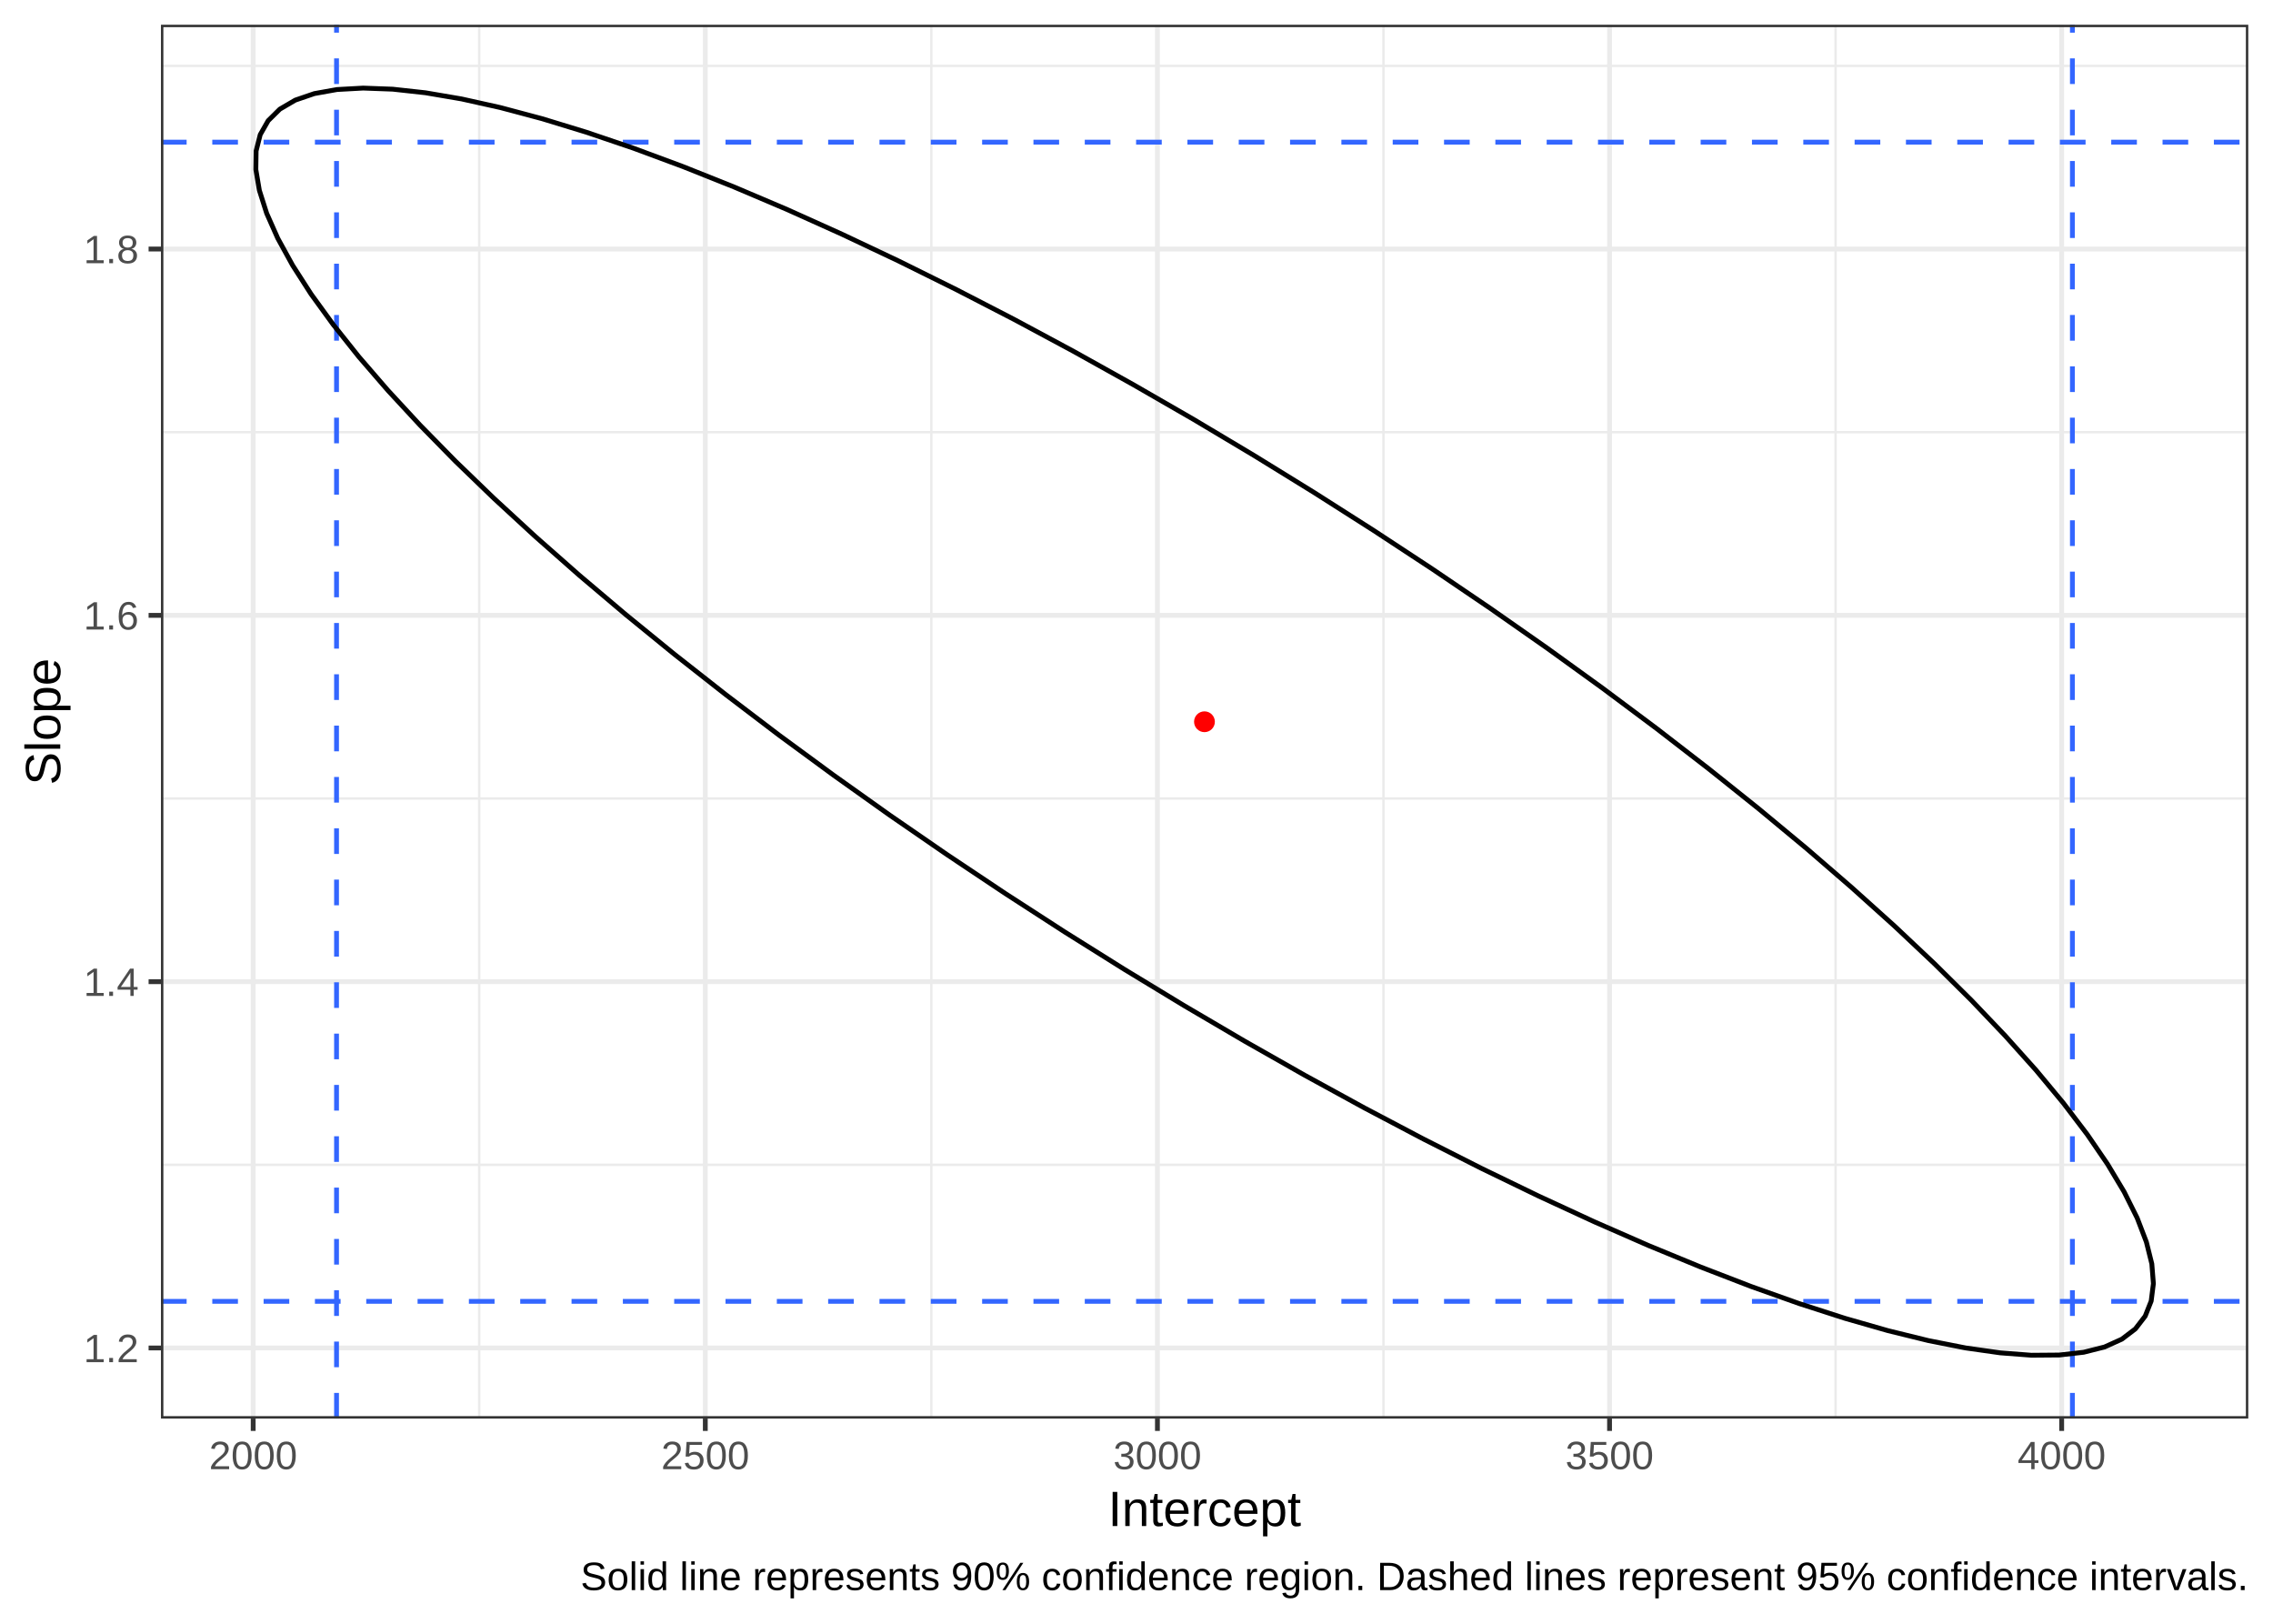
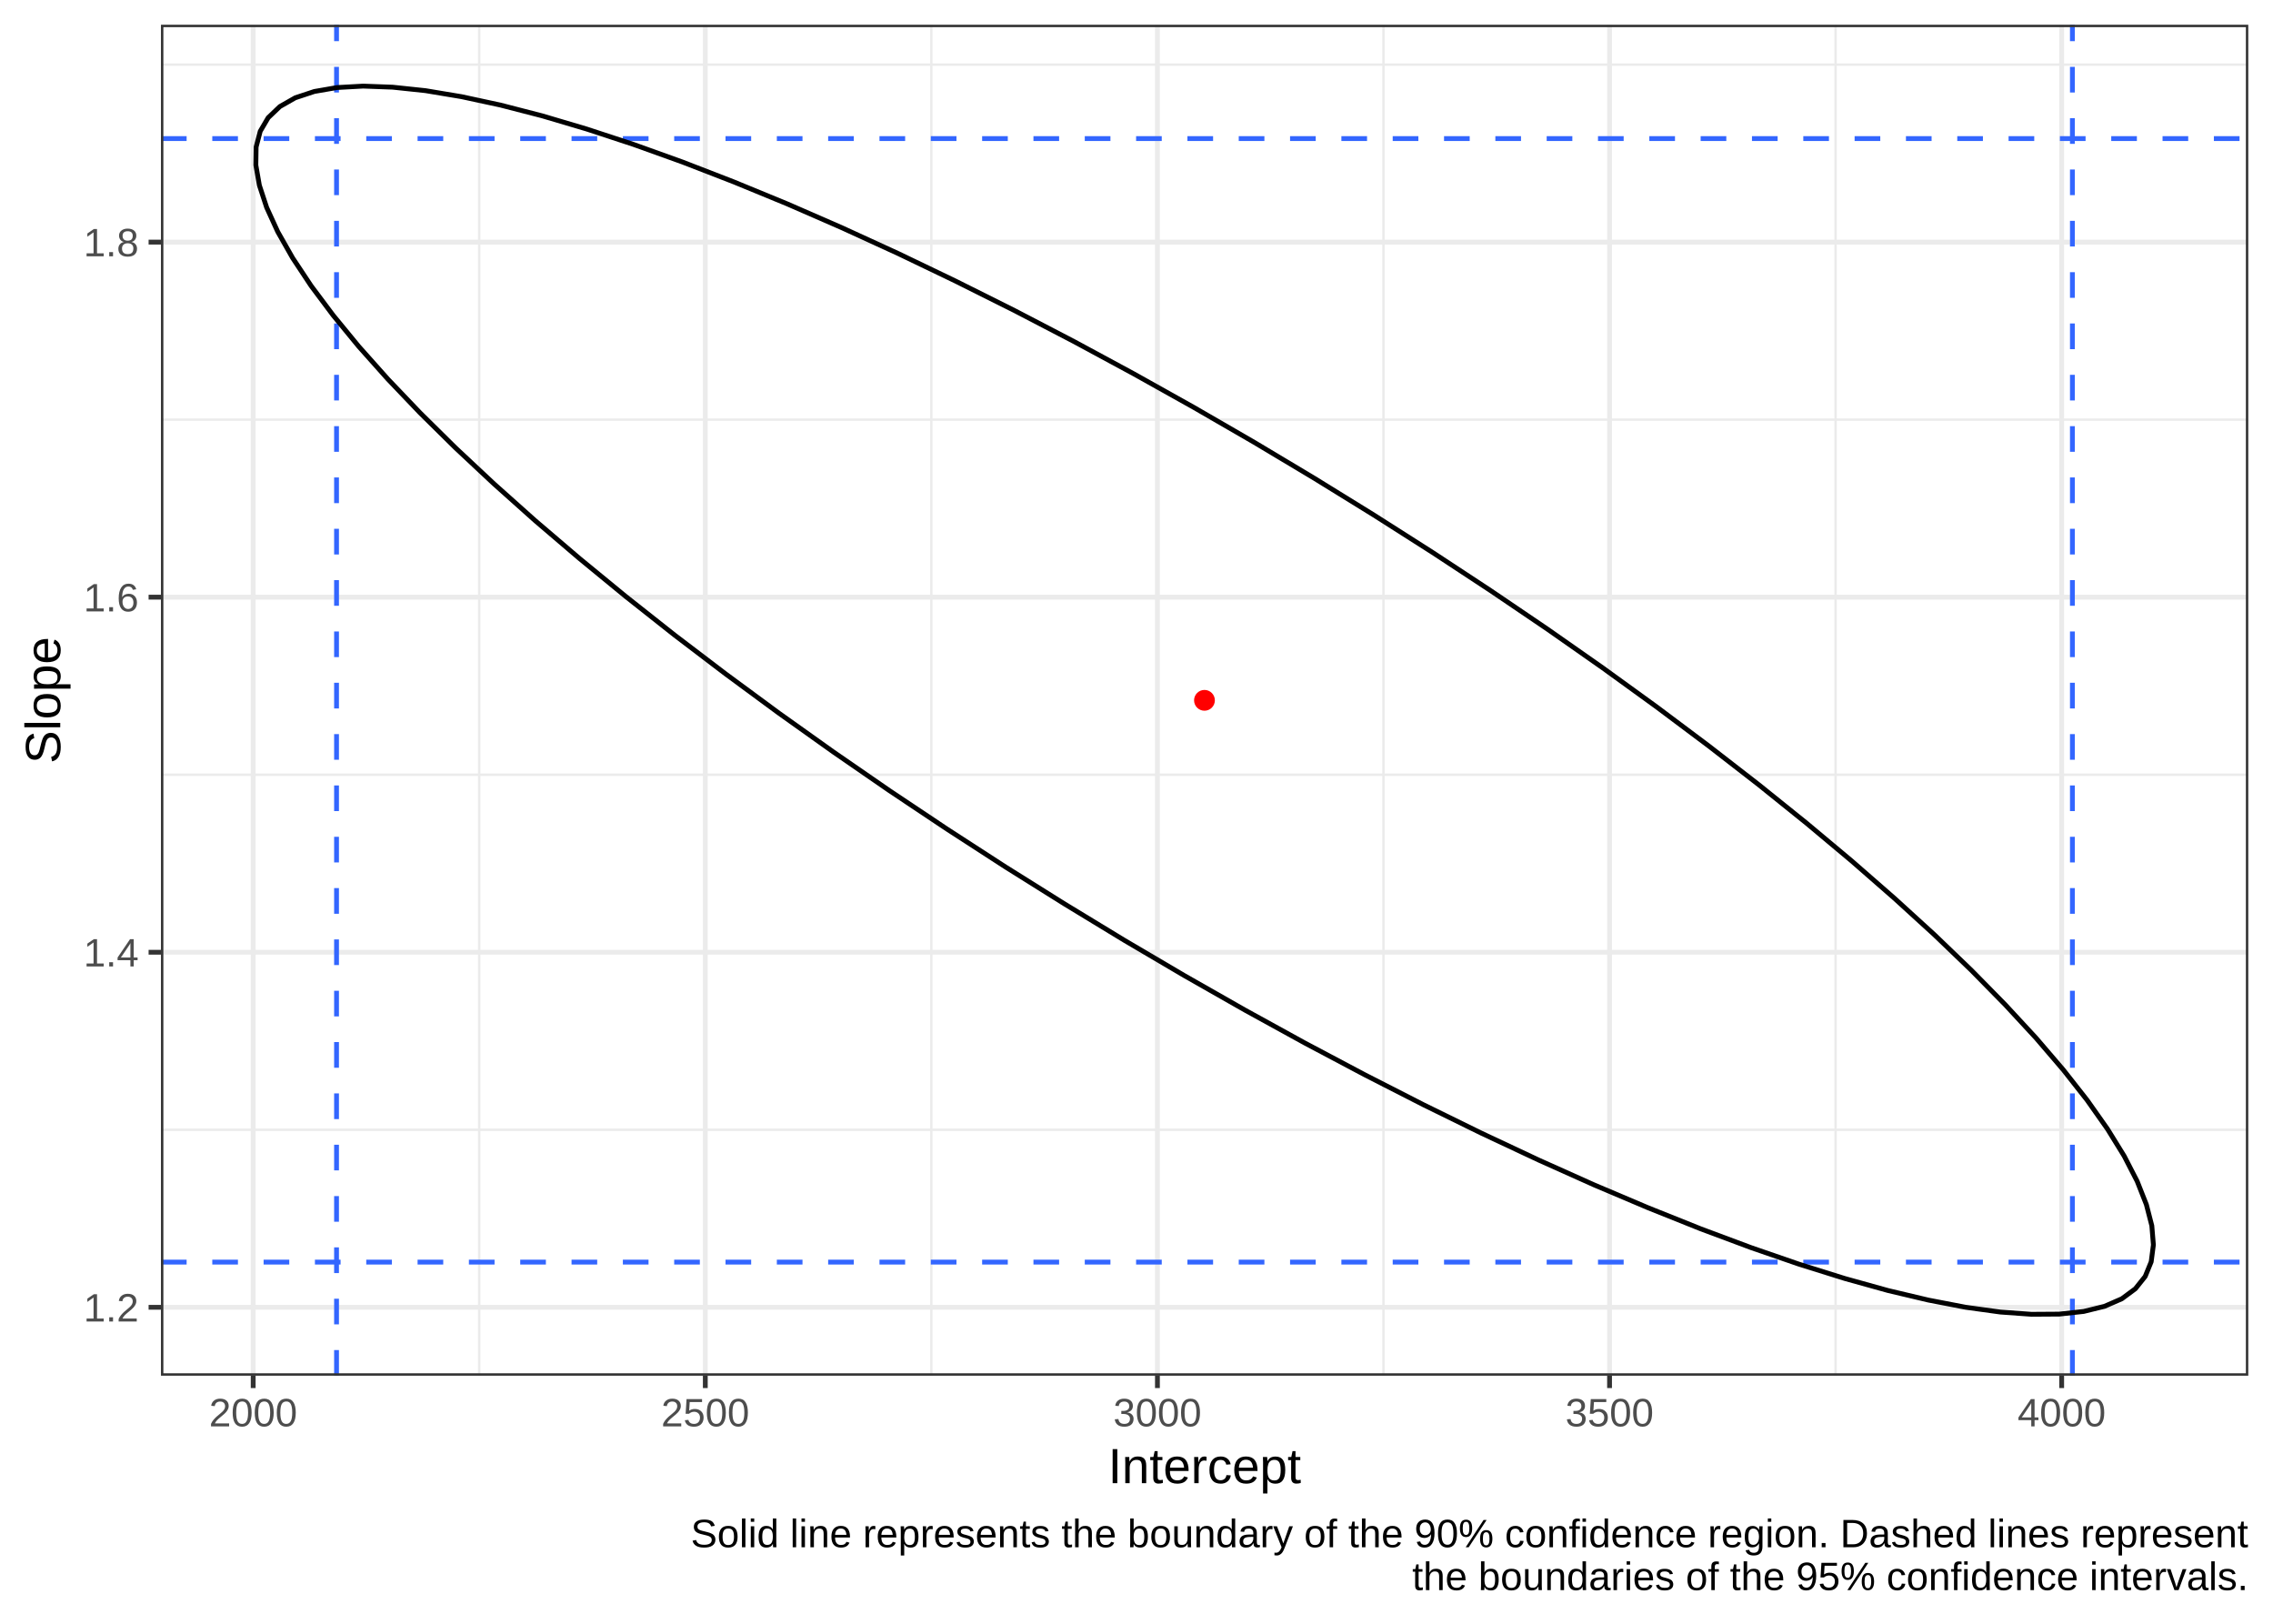
<svg xmlns="http://www.w3.org/2000/svg" class="svglite" width="504.00pt" height="360.00pt" viewBox="0 0 504.00 360.00">
  <defs>
    <style type="text/css">
    .svglite line, .svglite polyline, .svglite polygon, .svglite path, .svglite rect, .svglite circle {
      fill: none;
      stroke: #000000;
      stroke-linecap: round;
      stroke-linejoin: round;
      stroke-miterlimit: 10.00;
    }
  </style>
  </defs>
  <rect width="100%" height="100%" style="stroke: none; fill: #FFFFFF;" />
  <defs>
    <clipPath id="cpMC4wMHw1MDQuMDB8MC4wMHwzNjAuMDA=">
      <rect x="0.00" y="0.00" width="504.00" height="360.00" />
    </clipPath>
  </defs>
  <g clip-path="url(#cpMC4wMHw1MDQuMDB8MC4wMHwzNjAuMDA=)">
    <rect x="0.00" y="0.00" width="504.00" height="360.00" style="stroke-width: 1.07; stroke: #FFFFFF; fill: #FFFFFF;" />
  </g>
  <defs>
-     <clipPath id="cpMzUuNjl8NDk4LjUyfDUuNDh8MzE0LjUx">
-       <rect x="35.69" y="5.48" width="462.83" height="309.03" />
+     <clipPath id="cpMzUuNjl8NDk4LjUyfDUuNDh8MzA1LjAx">
+       <rect x="35.69" y="5.48" width="462.83" height="299.53" />
    </clipPath>
  </defs>
-   <g clip-path="url(#cpMzUuNjl8NDk4LjUyfDUuNDh8MzE0LjUx)">
-     <rect x="35.69" y="5.48" width="462.83" height="309.03" style="stroke-width: 1.07; stroke: none; fill: #FFFFFF;" />
-     <polyline points="35.69,258.25 498.52,258.25 " style="stroke-width: 0.53; stroke: #EBEBEB; stroke-linecap: butt;" />
-     <polyline points="35.69,177.04 498.52,177.04 " style="stroke-width: 0.53; stroke: #EBEBEB; stroke-linecap: butt;" />
-     <polyline points="35.69,95.82 498.52,95.82 " style="stroke-width: 0.53; stroke: #EBEBEB; stroke-linecap: butt;" />
-     <polyline points="35.69,14.60 498.52,14.60 " style="stroke-width: 0.53; stroke: #EBEBEB; stroke-linecap: butt;" />
-     <polyline points="106.26,314.51 106.26,5.48 " style="stroke-width: 0.53; stroke: #EBEBEB; stroke-linecap: butt;" />
-     <polyline points="206.51,314.51 206.51,5.48 " style="stroke-width: 0.53; stroke: #EBEBEB; stroke-linecap: butt;" />
-     <polyline points="306.76,314.51 306.76,5.48 " style="stroke-width: 0.53; stroke: #EBEBEB; stroke-linecap: butt;" />
-     <polyline points="407.01,314.51 407.01,5.48 " style="stroke-width: 0.53; stroke: #EBEBEB; stroke-linecap: butt;" />
-     <polyline points="35.69,298.86 498.52,298.86 " style="stroke-width: 1.07; stroke: #EBEBEB; stroke-linecap: butt;" />
-     <polyline points="35.69,217.65 498.52,217.65 " style="stroke-width: 1.07; stroke: #EBEBEB; stroke-linecap: butt;" />
-     <polyline points="35.69,136.43 498.52,136.43 " style="stroke-width: 1.07; stroke: #EBEBEB; stroke-linecap: butt;" />
-     <polyline points="35.69,55.21 498.52,55.21 " style="stroke-width: 1.07; stroke: #EBEBEB; stroke-linecap: butt;" />
-     <polyline points="56.14,314.51 56.14,5.48 " style="stroke-width: 1.07; stroke: #EBEBEB; stroke-linecap: butt;" />
-     <polyline points="156.39,314.51 156.39,5.48 " style="stroke-width: 1.07; stroke: #EBEBEB; stroke-linecap: butt;" />
-     <polyline points="256.64,314.51 256.64,5.48 " style="stroke-width: 1.07; stroke: #EBEBEB; stroke-linecap: butt;" />
-     <polyline points="356.89,314.51 356.89,5.48 " style="stroke-width: 1.07; stroke: #EBEBEB; stroke-linecap: butt;" />
-     <polyline points="457.14,314.51 457.14,5.48 " style="stroke-width: 1.07; stroke: #EBEBEB; stroke-linecap: butt;" />
-     <line x1="74.62" y1="314.51" x2="74.62" y2="5.48" style="stroke-width: 1.07; stroke: #3366FF; stroke-dasharray: 5.69,5.69; stroke-linecap: butt;" />
-     <line x1="459.52" y1="314.51" x2="459.52" y2="5.48" style="stroke-width: 1.07; stroke: #3366FF; stroke-dasharray: 5.69,5.69; stroke-linecap: butt;" />
-     <line x1="35.69" y1="288.52" x2="498.52" y2="288.52" style="stroke-width: 1.07; stroke: #3366FF; stroke-dasharray: 5.69,5.69; stroke-linecap: butt;" />
-     <line x1="35.69" y1="31.52" x2="498.52" y2="31.52" style="stroke-width: 1.07; stroke: #3366FF; stroke-dasharray: 5.69,5.69; stroke-linecap: butt;" />
-     <circle cx="267.07" cy="160.02" r="1.95" style="stroke-width: 0.71; stroke: #FF0000; fill: #FF0000;" />
-     <polyline points="317.69,126.22 304.63,117.64 291.43,109.23 278.12,101.02 264.77,93.05 251.43,85.36 238.16,77.96 225.00,70.89 212.00,64.18 199.24,57.86 186.74,51.95 174.57,46.47 162.76,41.45 151.38,36.91 140.47,32.86 130.06,29.33 120.21,26.32 110.95,23.85 102.32,21.93 94.35,20.57 87.07,19.77 80.52,19.53 74.72,19.85 69.70,20.75 65.47,22.20 62.05,24.20 59.46,26.76 57.70,29.85 56.79,33.46 56.73,37.59 57.51,42.21 59.13,47.30 61.59,52.84 64.88,58.82 68.98,65.21 73.89,71.97 79.56,79.09 86.00,86.54 93.16,94.28 101.02,102.29 109.56,110.53 118.72,118.97 128.49,127.58 138.81,136.31 149.64,145.14 160.96,154.03 172.69,162.95 184.81,171.85 197.26,180.71 209.99,189.48 222.95,198.13 236.09,206.63 249.35,214.94 262.68,223.03 276.04,230.87 289.35,238.42 302.58,245.66 315.66,252.55 328.55,259.07 341.19,265.19 353.53,270.89 365.52,276.14 377.12,280.92 388.27,285.22 398.93,289.01 409.07,292.28 418.63,295.02 427.58,297.22 435.89,298.86 443.52,299.94 450.43,300.47 456.61,300.42 462.02,299.81 466.65,298.64 470.48,296.91 473.48,294.63 475.66,291.80 476.99,288.45 477.48,284.58 477.13,280.20 475.92,275.35 473.88,270.03 471.00,264.26 467.30,258.08 462.80,251.50 457.51,244.55 451.45,237.26 444.64,229.66 437.13,221.78 428.93,213.66 420.07,205.31 410.60,196.79 400.56,188.11 389.97,179.32 378.89,170.46 367.36,161.55 355.43,152.64 343.14,143.76 330.54,134.94 317.69,126.22 " style="stroke-width: 1.07; stroke-linecap: butt;" />
-     <rect x="35.69" y="5.48" width="462.83" height="309.03" style="stroke-width: 1.07; stroke: #333333;" />
+   <g clip-path="url(#cpMzUuNjl8NDk4LjUyfDUuNDh8MzA1LjAx)">
+     <rect x="35.69" y="5.48" width="462.83" height="299.53" style="stroke-width: 1.07; stroke: none; fill: #FFFFFF;" />
+     <polyline points="35.69,250.48 498.52,250.48 " style="stroke-width: 0.53; stroke: #EBEBEB; stroke-linecap: butt;" />
+     <polyline points="35.69,171.76 498.52,171.76 " style="stroke-width: 0.53; stroke: #EBEBEB; stroke-linecap: butt;" />
+     <polyline points="35.69,93.04 498.52,93.04 " style="stroke-width: 0.53; stroke: #EBEBEB; stroke-linecap: butt;" />
+     <polyline points="35.69,14.32 498.52,14.32 " style="stroke-width: 0.53; stroke: #EBEBEB; stroke-linecap: butt;" />
+     <polyline points="106.26,305.01 106.26,5.48 " style="stroke-width: 0.53; stroke: #EBEBEB; stroke-linecap: butt;" />
+     <polyline points="206.51,305.01 206.51,5.48 " style="stroke-width: 0.53; stroke: #EBEBEB; stroke-linecap: butt;" />
+     <polyline points="306.76,305.01 306.76,5.48 " style="stroke-width: 0.53; stroke: #EBEBEB; stroke-linecap: butt;" />
+     <polyline points="407.01,305.01 407.01,5.48 " style="stroke-width: 0.53; stroke: #EBEBEB; stroke-linecap: butt;" />
+     <polyline points="35.69,289.84 498.52,289.84 " style="stroke-width: 1.07; stroke: #EBEBEB; stroke-linecap: butt;" />
+     <polyline points="35.69,211.12 498.52,211.12 " style="stroke-width: 1.07; stroke: #EBEBEB; stroke-linecap: butt;" />
+     <polyline points="35.69,132.40 498.52,132.40 " style="stroke-width: 1.07; stroke: #EBEBEB; stroke-linecap: butt;" />
+     <polyline points="35.69,53.68 498.52,53.68 " style="stroke-width: 1.07; stroke: #EBEBEB; stroke-linecap: butt;" />
+     <polyline points="56.14,305.01 56.14,5.48 " style="stroke-width: 1.07; stroke: #EBEBEB; stroke-linecap: butt;" />
+     <polyline points="156.39,305.01 156.39,5.48 " style="stroke-width: 1.07; stroke: #EBEBEB; stroke-linecap: butt;" />
+     <polyline points="256.64,305.01 256.64,5.48 " style="stroke-width: 1.07; stroke: #EBEBEB; stroke-linecap: butt;" />
+     <polyline points="356.89,305.01 356.89,5.48 " style="stroke-width: 1.07; stroke: #EBEBEB; stroke-linecap: butt;" />
+     <polyline points="457.14,305.01 457.14,5.48 " style="stroke-width: 1.07; stroke: #EBEBEB; stroke-linecap: butt;" />
+     <line x1="74.62" y1="305.01" x2="74.62" y2="5.48" style="stroke-width: 1.07; stroke: #3366FF; stroke-dasharray: 5.69,5.69; stroke-linecap: butt;" />
+     <line x1="459.52" y1="305.01" x2="459.52" y2="5.48" style="stroke-width: 1.07; stroke: #3366FF; stroke-dasharray: 5.69,5.69; stroke-linecap: butt;" />
+     <line x1="35.69" y1="279.82" x2="498.52" y2="279.82" style="stroke-width: 1.07; stroke: #3366FF; stroke-dasharray: 5.69,5.69; stroke-linecap: butt;" />
+     <line x1="35.69" y1="30.72" x2="498.52" y2="30.72" style="stroke-width: 1.07; stroke: #3366FF; stroke-dasharray: 5.69,5.69; stroke-linecap: butt;" />
+     <circle cx="267.07" cy="155.27" r="1.95" style="stroke-width: 0.71; stroke: #FF0000; fill: #FF0000;" />
+     <polyline points="317.69,122.51 304.63,114.19 291.43,106.04 278.12,98.08 264.77,90.36 251.43,82.90 238.16,75.73 225.00,68.88 212.00,62.38 199.24,56.25 186.74,50.52 174.57,45.21 162.76,40.35 151.38,35.94 140.47,32.02 130.06,28.60 120.21,25.68 110.95,23.29 102.32,21.43 94.35,20.10 87.07,19.33 80.52,19.09 74.72,19.41 69.70,20.28 65.47,21.68 62.05,23.63 59.46,26.10 57.70,29.10 56.79,32.60 56.73,36.60 57.51,41.08 59.13,46.01 61.59,51.39 64.88,57.18 68.98,63.37 73.89,69.93 79.56,76.83 86.00,84.05 93.16,91.55 101.02,99.31 109.56,107.30 118.72,115.48 128.49,123.82 138.81,132.29 149.64,140.85 160.96,149.46 172.69,158.10 184.81,166.73 197.26,175.32 209.99,183.82 222.95,192.21 236.09,200.44 249.35,208.50 262.68,216.34 276.04,223.94 289.35,231.26 302.58,238.27 315.66,244.95 328.55,251.27 341.19,257.20 353.53,262.73 365.52,267.81 377.12,272.45 388.27,276.61 398.93,280.29 409.07,283.46 418.63,286.12 427.58,288.24 435.89,289.84 443.52,290.89 450.43,291.39 456.61,291.35 462.02,290.76 466.65,289.62 470.48,287.95 473.48,285.73 475.66,283.00 476.99,279.75 477.48,275.99 477.13,271.75 475.92,267.05 473.88,261.89 471.00,256.30 467.30,250.31 462.80,243.93 457.51,237.20 451.45,230.13 444.64,222.77 437.13,215.13 428.93,207.25 420.07,199.17 410.60,190.90 400.56,182.50 389.97,173.98 378.89,165.39 367.36,156.75 355.43,148.11 343.14,139.50 330.54,130.96 317.69,122.51 " style="stroke-width: 1.07; stroke-linecap: butt;" />
+     <rect x="35.69" y="5.48" width="462.83" height="299.53" style="stroke-width: 1.07; stroke: #333333;" />
  </g>
  <g clip-path="url(#cpMC4wMHw1MDQuMDB8MC4wMHwzNjAuMDA=)">
-     <text x="30.76" y="302.01" text-anchor="end" style="font-size: 8.80px; fill: #4D4D4D; font-family: Arial;" textLength="12.24px" lengthAdjust="spacingAndGlyphs">1.2</text>
-     <text x="30.76" y="220.80" text-anchor="end" style="font-size: 8.80px; fill: #4D4D4D; font-family: Arial;" textLength="12.24px" lengthAdjust="spacingAndGlyphs">1.4</text>
-     <text x="30.76" y="139.58" text-anchor="end" style="font-size: 8.80px; fill: #4D4D4D; font-family: Arial;" textLength="12.24px" lengthAdjust="spacingAndGlyphs">1.6</text>
-     <text x="30.76" y="58.36" text-anchor="end" style="font-size: 8.80px; fill: #4D4D4D; font-family: Arial;" textLength="12.24px" lengthAdjust="spacingAndGlyphs">1.8</text>
-     <polyline points="32.95,298.86 35.69,298.86 " style="stroke-width: 1.07; stroke: #333333; stroke-linecap: butt;" />
-     <polyline points="32.95,217.65 35.69,217.65 " style="stroke-width: 1.07; stroke: #333333; stroke-linecap: butt;" />
-     <polyline points="32.95,136.43 35.69,136.43 " style="stroke-width: 1.07; stroke: #333333; stroke-linecap: butt;" />
-     <polyline points="32.95,55.21 35.69,55.21 " style="stroke-width: 1.07; stroke: #333333; stroke-linecap: butt;" />
-     <polyline points="56.14,317.25 56.14,314.51 " style="stroke-width: 1.07; stroke: #333333; stroke-linecap: butt;" />
-     <polyline points="156.39,317.25 156.39,314.51 " style="stroke-width: 1.07; stroke: #333333; stroke-linecap: butt;" />
-     <polyline points="256.64,317.25 256.64,314.51 " style="stroke-width: 1.07; stroke: #333333; stroke-linecap: butt;" />
-     <polyline points="356.89,317.25 356.89,314.51 " style="stroke-width: 1.07; stroke: #333333; stroke-linecap: butt;" />
-     <polyline points="457.14,317.25 457.14,314.51 " style="stroke-width: 1.07; stroke: #333333; stroke-linecap: butt;" />
-     <text x="56.14" y="325.74" text-anchor="middle" style="font-size: 8.80px; fill: #4D4D4D; font-family: Arial;" textLength="19.58px" lengthAdjust="spacingAndGlyphs">2000</text>
-     <text x="156.39" y="325.74" text-anchor="middle" style="font-size: 8.80px; fill: #4D4D4D; font-family: Arial;" textLength="19.58px" lengthAdjust="spacingAndGlyphs">2500</text>
-     <text x="256.64" y="325.74" text-anchor="middle" style="font-size: 8.80px; fill: #4D4D4D; font-family: Arial;" textLength="19.58px" lengthAdjust="spacingAndGlyphs">3000</text>
-     <text x="356.89" y="325.74" text-anchor="middle" style="font-size: 8.80px; fill: #4D4D4D; font-family: Arial;" textLength="19.58px" lengthAdjust="spacingAndGlyphs">3500</text>
-     <text x="457.14" y="325.74" text-anchor="middle" style="font-size: 8.80px; fill: #4D4D4D; font-family: Arial;" textLength="19.58px" lengthAdjust="spacingAndGlyphs">4000</text>
-     <text x="267.10" y="338.34" text-anchor="middle" style="font-size: 11.00px; font-family: Arial;" textLength="42.83px" lengthAdjust="spacingAndGlyphs">Intercept</text>
-     <text transform="translate(13.36,160.00) rotate(-90)" text-anchor="middle" style="font-size: 11.00px; font-family: Arial;" textLength="28.14px" lengthAdjust="spacingAndGlyphs">Slope</text>
-     <text x="498.52" y="352.54" text-anchor="end" style="font-size: 8.80px; font-family: Arial;" textLength="369.90px" lengthAdjust="spacingAndGlyphs">Solid line represents 90% confidence region. Dashed lines represent 95% confidence intervals.</text>
+     <text x="30.76" y="292.99" text-anchor="end" style="font-size: 8.80px; fill: #4D4D4D; font-family: Arial;" textLength="12.24px" lengthAdjust="spacingAndGlyphs">1.2</text>
+     <text x="30.76" y="214.27" text-anchor="end" style="font-size: 8.80px; fill: #4D4D4D; font-family: Arial;" textLength="12.24px" lengthAdjust="spacingAndGlyphs">1.4</text>
+     <text x="30.76" y="135.55" text-anchor="end" style="font-size: 8.80px; fill: #4D4D4D; font-family: Arial;" textLength="12.24px" lengthAdjust="spacingAndGlyphs">1.6</text>
+     <text x="30.76" y="56.83" text-anchor="end" style="font-size: 8.80px; fill: #4D4D4D; font-family: Arial;" textLength="12.24px" lengthAdjust="spacingAndGlyphs">1.8</text>
+     <polyline points="32.95,289.84 35.69,289.84 " style="stroke-width: 1.07; stroke: #333333; stroke-linecap: butt;" />
+     <polyline points="32.95,211.12 35.69,211.12 " style="stroke-width: 1.07; stroke: #333333; stroke-linecap: butt;" />
+     <polyline points="32.95,132.40 35.69,132.40 " style="stroke-width: 1.07; stroke: #333333; stroke-linecap: butt;" />
+     <polyline points="32.95,53.68 35.69,53.68 " style="stroke-width: 1.07; stroke: #333333; stroke-linecap: butt;" />
+     <polyline points="56.14,307.75 56.14,305.01 " style="stroke-width: 1.07; stroke: #333333; stroke-linecap: butt;" />
+     <polyline points="156.39,307.75 156.39,305.01 " style="stroke-width: 1.07; stroke: #333333; stroke-linecap: butt;" />
+     <polyline points="256.64,307.75 256.64,305.01 " style="stroke-width: 1.07; stroke: #333333; stroke-linecap: butt;" />
+     <polyline points="356.89,307.75 356.89,305.01 " style="stroke-width: 1.07; stroke: #333333; stroke-linecap: butt;" />
+     <polyline points="457.14,307.75 457.14,305.01 " style="stroke-width: 1.07; stroke: #333333; stroke-linecap: butt;" />
+     <text x="56.14" y="316.24" text-anchor="middle" style="font-size: 8.80px; fill: #4D4D4D; font-family: Arial;" textLength="19.58px" lengthAdjust="spacingAndGlyphs">2000</text>
+     <text x="156.39" y="316.24" text-anchor="middle" style="font-size: 8.80px; fill: #4D4D4D; font-family: Arial;" textLength="19.58px" lengthAdjust="spacingAndGlyphs">2500</text>
+     <text x="256.64" y="316.24" text-anchor="middle" style="font-size: 8.80px; fill: #4D4D4D; font-family: Arial;" textLength="19.58px" lengthAdjust="spacingAndGlyphs">3000</text>
+     <text x="356.89" y="316.24" text-anchor="middle" style="font-size: 8.80px; fill: #4D4D4D; font-family: Arial;" textLength="19.58px" lengthAdjust="spacingAndGlyphs">3500</text>
+     <text x="457.14" y="316.24" text-anchor="middle" style="font-size: 8.80px; fill: #4D4D4D; font-family: Arial;" textLength="19.58px" lengthAdjust="spacingAndGlyphs">4000</text>
+     <text x="267.10" y="328.84" text-anchor="middle" style="font-size: 11.00px; font-family: Arial;" textLength="42.83px" lengthAdjust="spacingAndGlyphs">Intercept</text>
+     <text transform="translate(13.36,155.24) rotate(-90)" text-anchor="middle" style="font-size: 11.00px; font-family: Arial;" textLength="28.14px" lengthAdjust="spacingAndGlyphs">Slope</text>
+     <text x="498.52" y="343.04" text-anchor="end" style="font-size: 8.80px; font-family: Arial;" textLength="345.47px" lengthAdjust="spacingAndGlyphs">Solid line represents the boundary of the 90% confidence region. Dashed lines represent</text>
+     <text x="498.52" y="352.54" text-anchor="end" style="font-size: 8.80px; font-family: Arial;" textLength="195.26px" lengthAdjust="spacingAndGlyphs">    the boundaries of the 95% confidence intervals.</text>
  </g>
</svg>
